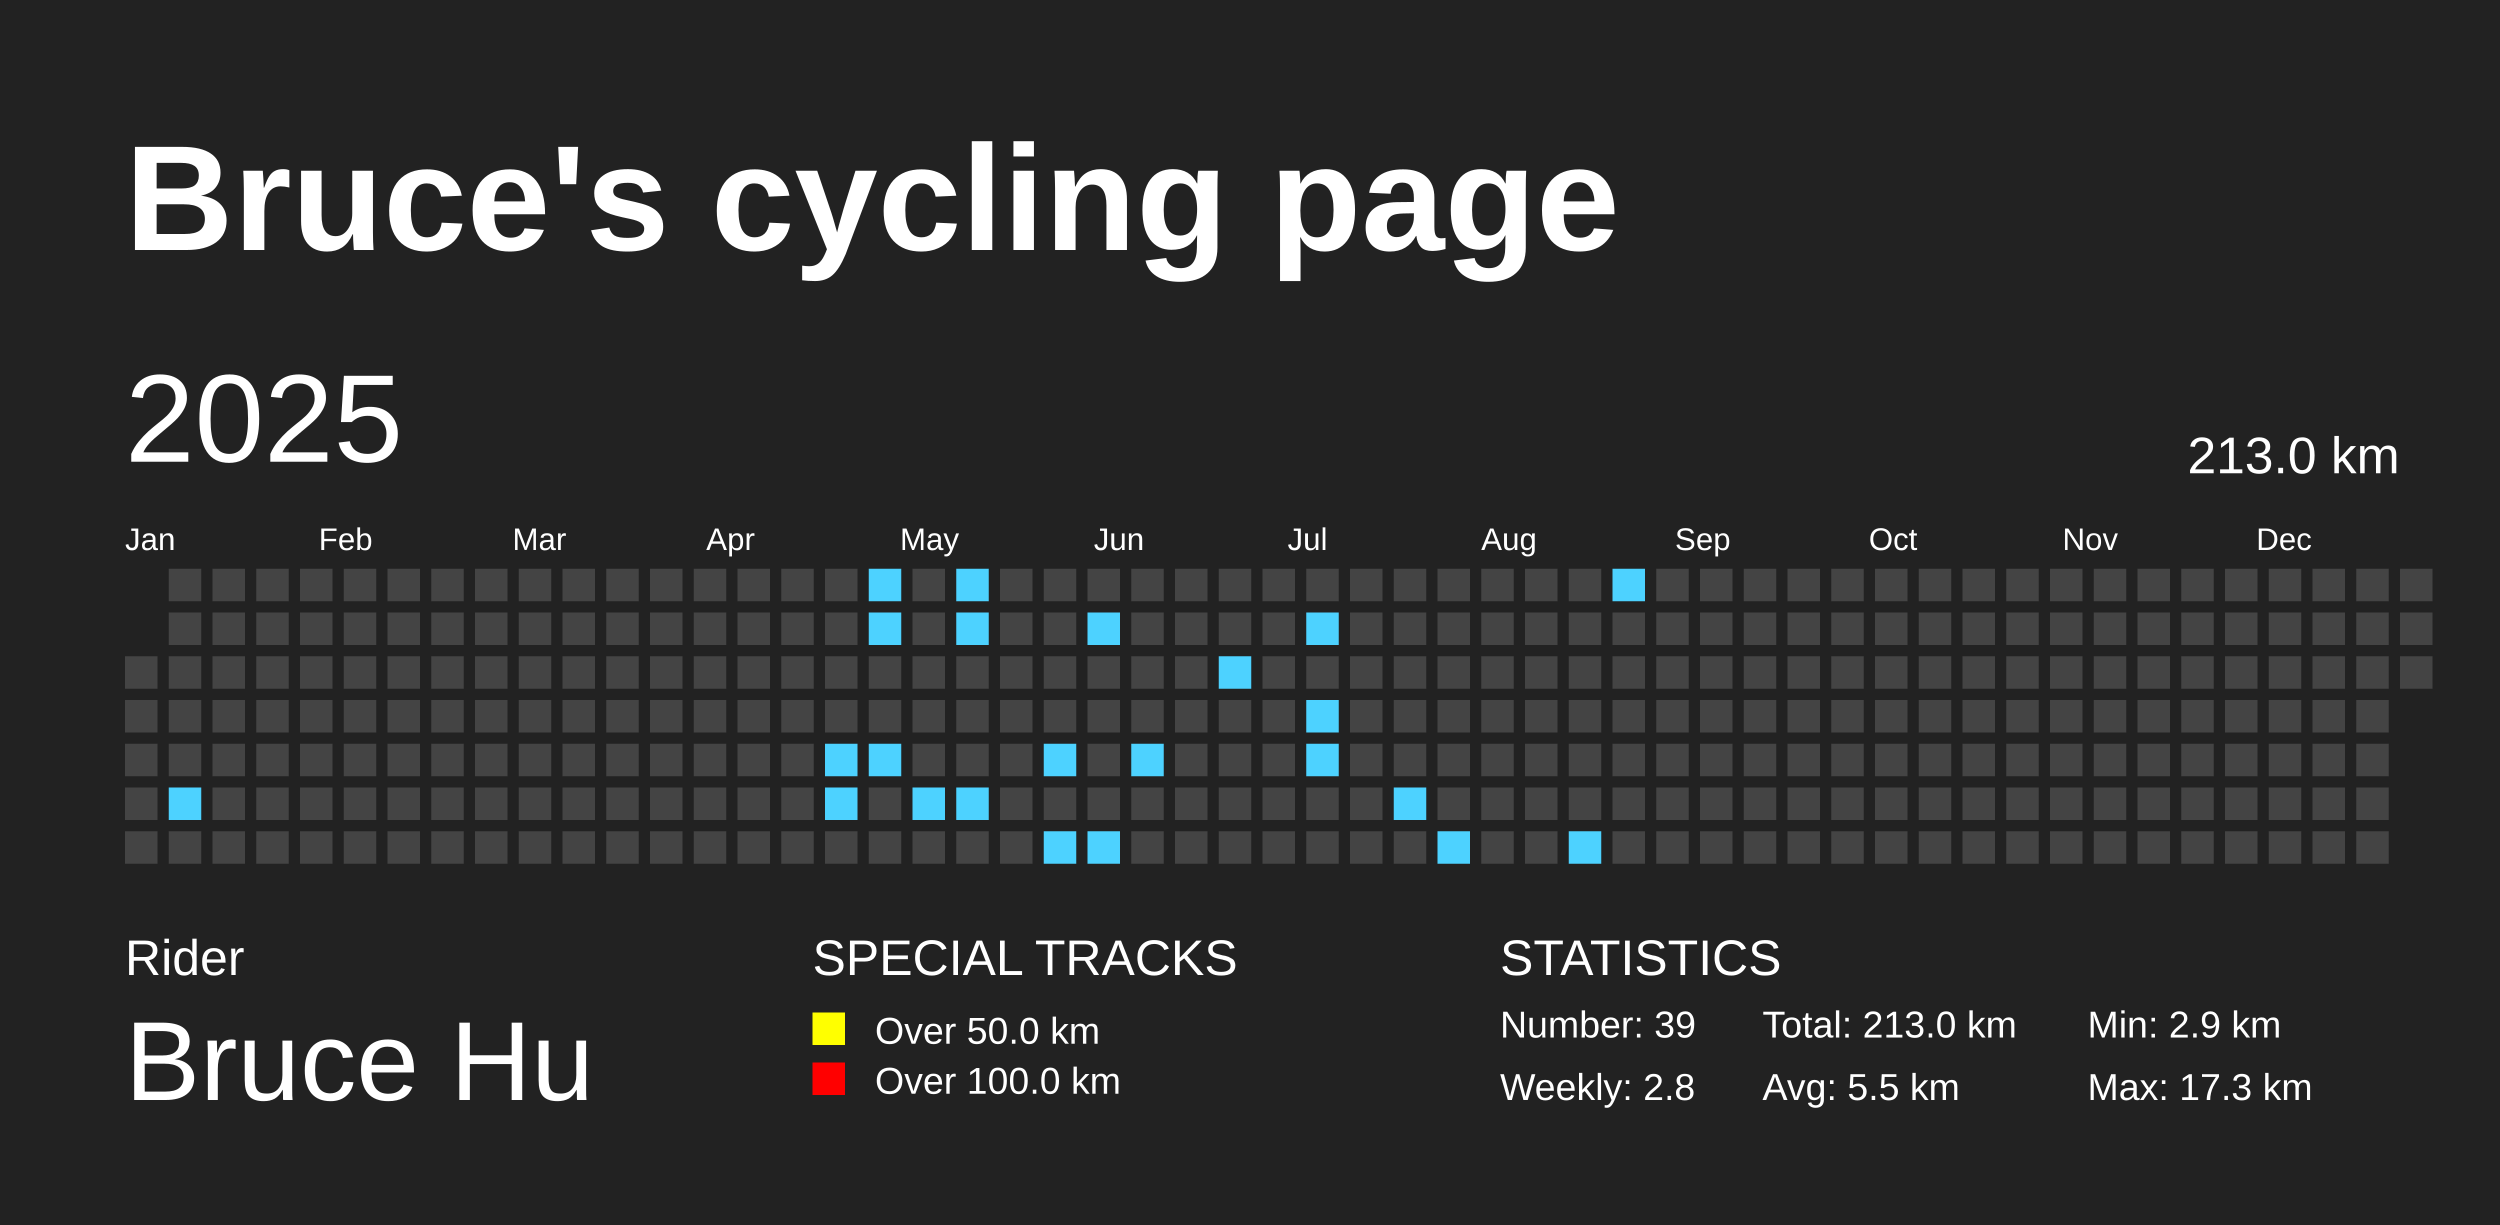
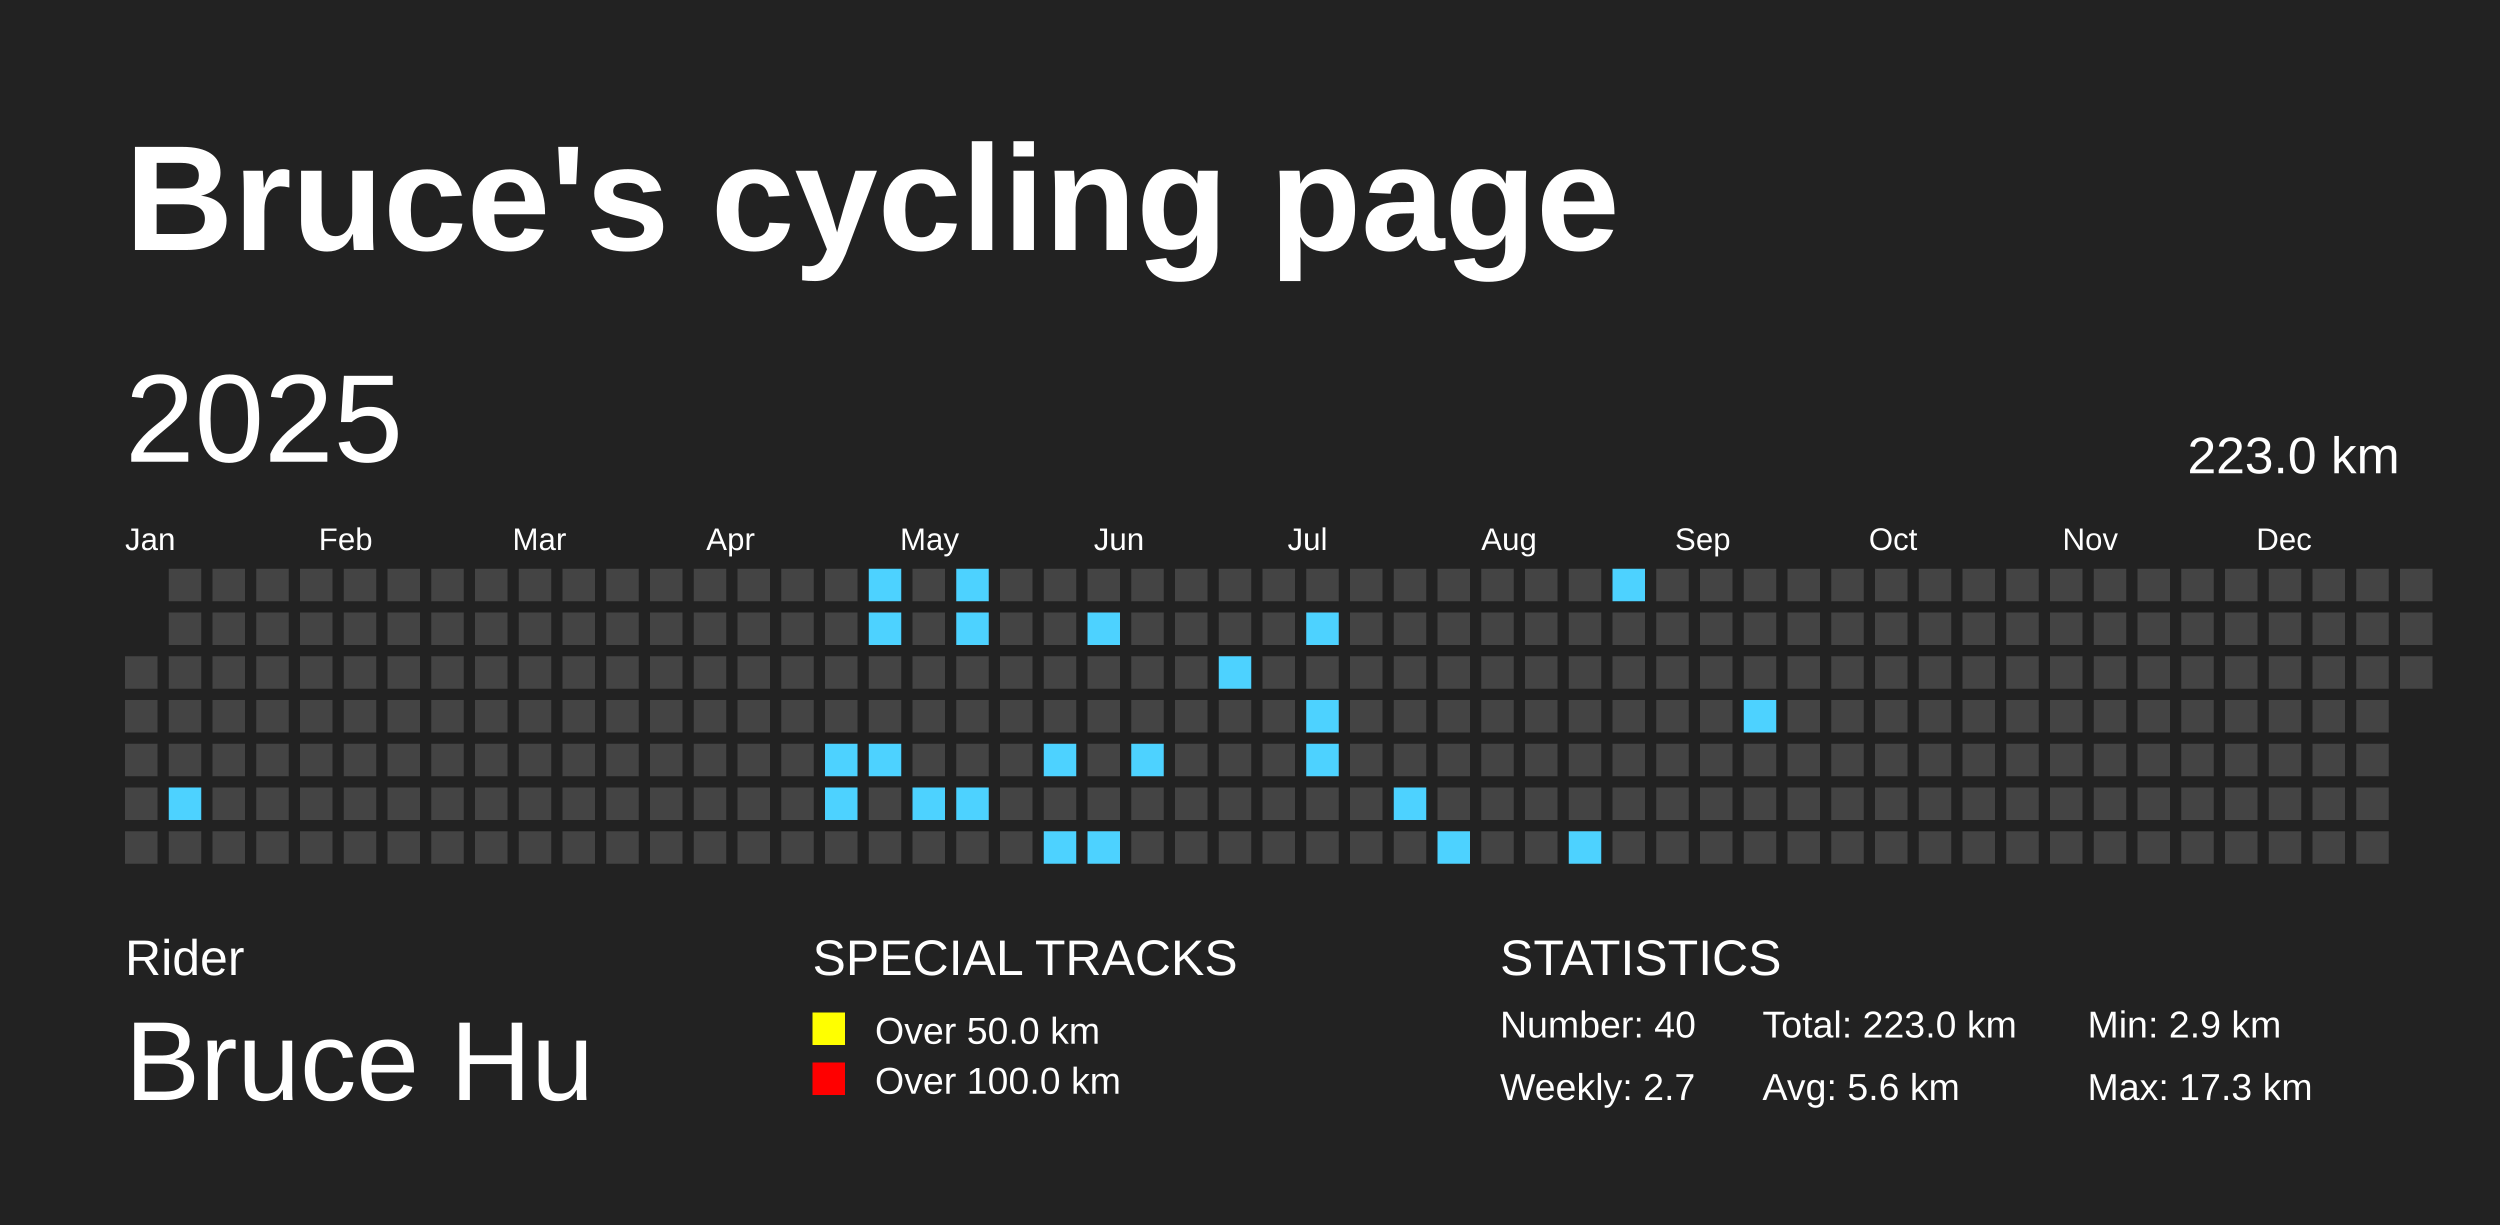
<svg xmlns="http://www.w3.org/2000/svg" baseProfile="full" height="98mm" version="1.1" viewBox="0,0,200,98" width="200mm">
  <defs />
  <rect fill="#222222" height="98" width="200" x="0" y="0" />
  <text fill="#FFFFFF" style="font-size:12px; font-family:Arial; font-weight:bold;" x="10" y="20">Bruce's cycling page</text>
  <text fill="#FFFFFF" style="font-size:4px; font-family:Arial" x="10" y="78">Rider</text>
  <text fill="#FFFFFF" style="font-size:9px; font-family:Arial" x="10" y="88">Bruce Hu</text>
  <text fill="#FFFFFF" style="font-size:4px; font-family:Arial" x="65" y="78">SPECIAL TRACKS</text>
  <rect fill="yellow" height="2.6" width="2.6" x="65" y="81" />
  <text fill="#FFFFFF" style="font-size:3px; font-family:Arial" x="70" y="83.5">Over 50.0 km</text>
  <rect fill="red" height="2.6" width="2.6" x="65" y="85" />
  <text fill="#FFFFFF" style="font-size:3px; font-family:Arial" x="70" y="87.5">Over 100.0 km</text>
  <text fill="#FFFFFF" style="font-size:4px; font-family:Arial" x="120" y="78">STATISTICS</text>
-   <text fill="#FFFFFF" style="font-size:3px; font-family:Arial" x="120" y="83">Number: 39</text>
-   <text fill="#FFFFFF" style="font-size:3px; font-family:Arial" x="120" y="88">Weekly: 2.8</text>
-   <text fill="#FFFFFF" style="font-size:3px; font-family:Arial" x="141" y="83">Total: 213.0 km</text>
-   <text fill="#FFFFFF" style="font-size:3px; font-family:Arial" x="141" y="88">Avg: 5.5 km</text>
+   <text fill="#FFFFFF" style="font-size:3px; font-family:Arial" x="120" y="83">Number: 40</text>
+   <text fill="#FFFFFF" style="font-size:3px; font-family:Arial" x="120" y="88">Weekly: 2.7</text>
+   <text fill="#FFFFFF" style="font-size:3px; font-family:Arial" x="141" y="83">Total: 223.0 km</text>
+   <text fill="#FFFFFF" style="font-size:3px; font-family:Arial" x="141" y="88">Avg: 5.6 km</text>
  <text fill="#FFFFFF" style="font-size:3px; font-family:Arial" x="167" y="83">Min: 2.9 km</text>
  <text fill="#FFFFFF" style="font-size:3px; font-family:Arial" x="167" y="88">Max: 17.3 km</text>
  <text dominant-baseline="hanging" fill="#FFFFFF" style="font-size:10.0px; font-family:Arial;" x="10" y="30">2025</text>
-   <text dominant-baseline="hanging" fill="#FFFFFF" style="font-size:4.125px; font-family:Arial;" x="175" y="35">213.0 km</text>
+   <text dominant-baseline="hanging" fill="#FFFFFF" style="font-size:4.125px; font-family:Arial;" x="175" y="35">223.0 km</text>
  <text fill="#FFFFFF" style="font-size:2.5px; font-family:Arial" x="10.0" y="44">Jan</text>
  <text fill="#FFFFFF" style="font-size:2.5px; font-family:Arial" x="25.5" y="44">Feb</text>
  <text fill="#FFFFFF" style="font-size:2.5px; font-family:Arial" x="41.0" y="44">Mar</text>
  <text fill="#FFFFFF" style="font-size:2.5px; font-family:Arial" x="56.5" y="44">Apr</text>
  <text fill="#FFFFFF" style="font-size:2.5px; font-family:Arial" x="72.0" y="44">May</text>
  <text fill="#FFFFFF" style="font-size:2.5px; font-family:Arial" x="87.5" y="44">Jun</text>
  <text fill="#FFFFFF" style="font-size:2.5px; font-family:Arial" x="103.0" y="44">Jul</text>
  <text fill="#FFFFFF" style="font-size:2.5px; font-family:Arial" x="118.5" y="44">Aug</text>
  <text fill="#FFFFFF" style="font-size:2.5px; font-family:Arial" x="134.0" y="44">Sep</text>
  <text fill="#FFFFFF" style="font-size:2.5px; font-family:Arial" x="149.5" y="44">Oct</text>
  <text fill="#FFFFFF" style="font-size:2.5px; font-family:Arial" x="165.0" y="44">Nov</text>
  <text fill="#FFFFFF" style="font-size:2.5px; font-family:Arial" x="180.5" y="44">Dec</text>
  <rect fill="#444444" height="2.6" width="2.6" x="10.0" y="52.5" />
  <rect fill="#444444" height="2.6" width="2.6" x="10.0" y="56.0" />
  <rect fill="#444444" height="2.6" width="2.6" x="10.0" y="59.5" />
  <rect fill="#444444" height="2.6" width="2.6" x="10.0" y="63.0" />
  <rect fill="#444444" height="2.6" width="2.6" x="10.0" y="66.5" />
  <rect fill="#444444" height="2.6" width="2.6" x="13.5" y="45.5" />
  <rect fill="#444444" height="2.6" width="2.6" x="13.5" y="49.0" />
  <rect fill="#444444" height="2.6" width="2.6" x="13.5" y="52.5" />
  <rect fill="#444444" height="2.6" width="2.6" x="13.5" y="56.0" />
  <rect fill="#444444" height="2.6" width="2.6" x="13.5" y="59.5" />
  <rect fill="#4DD2FF" height="2.6" width="2.6" x="13.5" y="63.0" />
  <rect fill="#444444" height="2.6" width="2.6" x="13.5" y="66.5" />
  <rect fill="#444444" height="2.6" width="2.6" x="17.0" y="45.5" />
  <rect fill="#444444" height="2.6" width="2.6" x="17.0" y="49.0" />
  <rect fill="#444444" height="2.6" width="2.6" x="17.0" y="52.5" />
  <rect fill="#444444" height="2.6" width="2.6" x="17.0" y="56.0" />
  <rect fill="#444444" height="2.6" width="2.6" x="17.0" y="59.5" />
  <rect fill="#444444" height="2.6" width="2.6" x="17.0" y="63.0" />
  <rect fill="#444444" height="2.6" width="2.6" x="17.0" y="66.5" />
  <rect fill="#444444" height="2.6" width="2.6" x="20.5" y="45.5" />
  <rect fill="#444444" height="2.6" width="2.6" x="20.5" y="49.0" />
  <rect fill="#444444" height="2.6" width="2.6" x="20.5" y="52.5" />
  <rect fill="#444444" height="2.6" width="2.6" x="20.5" y="56.0" />
  <rect fill="#444444" height="2.6" width="2.6" x="20.5" y="59.5" />
  <rect fill="#444444" height="2.6" width="2.6" x="20.5" y="63.0" />
  <rect fill="#444444" height="2.6" width="2.6" x="20.5" y="66.5" />
  <rect fill="#444444" height="2.6" width="2.6" x="24.0" y="45.5" />
  <rect fill="#444444" height="2.6" width="2.6" x="24.0" y="49.0" />
  <rect fill="#444444" height="2.6" width="2.6" x="24.0" y="52.5" />
  <rect fill="#444444" height="2.6" width="2.6" x="24.0" y="56.0" />
  <rect fill="#444444" height="2.6" width="2.6" x="24.0" y="59.5" />
  <rect fill="#444444" height="2.6" width="2.6" x="24.0" y="63.0" />
  <rect fill="#444444" height="2.6" width="2.6" x="24.0" y="66.5" />
  <rect fill="#444444" height="2.6" width="2.6" x="27.5" y="45.5" />
  <rect fill="#444444" height="2.6" width="2.6" x="27.5" y="49.0" />
  <rect fill="#444444" height="2.6" width="2.6" x="27.5" y="52.5" />
  <rect fill="#444444" height="2.6" width="2.6" x="27.5" y="56.0" />
  <rect fill="#444444" height="2.6" width="2.6" x="27.5" y="59.5" />
  <rect fill="#444444" height="2.6" width="2.6" x="27.5" y="63.0" />
  <rect fill="#444444" height="2.6" width="2.6" x="27.5" y="66.5" />
  <rect fill="#444444" height="2.6" width="2.6" x="31.0" y="45.5" />
  <rect fill="#444444" height="2.6" width="2.6" x="31.0" y="49.0" />
  <rect fill="#444444" height="2.6" width="2.6" x="31.0" y="52.5" />
  <rect fill="#444444" height="2.6" width="2.6" x="31.0" y="56.0" />
  <rect fill="#444444" height="2.6" width="2.6" x="31.0" y="59.5" />
  <rect fill="#444444" height="2.6" width="2.6" x="31.0" y="63.0" />
  <rect fill="#444444" height="2.6" width="2.6" x="31.0" y="66.5" />
  <rect fill="#444444" height="2.6" width="2.6" x="34.5" y="45.5" />
  <rect fill="#444444" height="2.6" width="2.6" x="34.5" y="49.0" />
  <rect fill="#444444" height="2.6" width="2.6" x="34.5" y="52.5" />
  <rect fill="#444444" height="2.6" width="2.6" x="34.5" y="56.0" />
  <rect fill="#444444" height="2.6" width="2.6" x="34.5" y="59.5" />
  <rect fill="#444444" height="2.6" width="2.6" x="34.5" y="63.0" />
  <rect fill="#444444" height="2.6" width="2.6" x="34.5" y="66.5" />
  <rect fill="#444444" height="2.6" width="2.6" x="38.0" y="45.5" />
  <rect fill="#444444" height="2.6" width="2.6" x="38.0" y="49.0" />
  <rect fill="#444444" height="2.6" width="2.6" x="38.0" y="52.5" />
  <rect fill="#444444" height="2.6" width="2.6" x="38.0" y="56.0" />
  <rect fill="#444444" height="2.6" width="2.6" x="38.0" y="59.5" />
  <rect fill="#444444" height="2.6" width="2.6" x="38.0" y="63.0" />
  <rect fill="#444444" height="2.6" width="2.6" x="38.0" y="66.5" />
  <rect fill="#444444" height="2.6" width="2.6" x="41.5" y="45.5" />
  <rect fill="#444444" height="2.6" width="2.6" x="41.5" y="49.0" />
  <rect fill="#444444" height="2.6" width="2.6" x="41.5" y="52.5" />
  <rect fill="#444444" height="2.6" width="2.6" x="41.5" y="56.0" />
  <rect fill="#444444" height="2.6" width="2.6" x="41.5" y="59.5" />
  <rect fill="#444444" height="2.6" width="2.6" x="41.5" y="63.0" />
  <rect fill="#444444" height="2.6" width="2.6" x="41.5" y="66.5" />
  <rect fill="#444444" height="2.6" width="2.6" x="45.0" y="45.5" />
  <rect fill="#444444" height="2.6" width="2.6" x="45.0" y="49.0" />
  <rect fill="#444444" height="2.6" width="2.6" x="45.0" y="52.5" />
  <rect fill="#444444" height="2.6" width="2.6" x="45.0" y="56.0" />
  <rect fill="#444444" height="2.6" width="2.6" x="45.0" y="59.5" />
  <rect fill="#444444" height="2.6" width="2.6" x="45.0" y="63.0" />
  <rect fill="#444444" height="2.6" width="2.6" x="45.0" y="66.5" />
  <rect fill="#444444" height="2.6" width="2.6" x="48.5" y="45.5" />
  <rect fill="#444444" height="2.6" width="2.6" x="48.5" y="49.0" />
  <rect fill="#444444" height="2.6" width="2.6" x="48.5" y="52.5" />
  <rect fill="#444444" height="2.6" width="2.6" x="48.5" y="56.0" />
  <rect fill="#444444" height="2.6" width="2.6" x="48.5" y="59.5" />
  <rect fill="#444444" height="2.6" width="2.6" x="48.5" y="63.0" />
  <rect fill="#444444" height="2.6" width="2.6" x="48.5" y="66.5" />
  <rect fill="#444444" height="2.6" width="2.6" x="52.0" y="45.5" />
  <rect fill="#444444" height="2.6" width="2.6" x="52.0" y="49.0" />
  <rect fill="#444444" height="2.6" width="2.6" x="52.0" y="52.5" />
  <rect fill="#444444" height="2.6" width="2.6" x="52.0" y="56.0" />
  <rect fill="#444444" height="2.6" width="2.6" x="52.0" y="59.5" />
  <rect fill="#444444" height="2.6" width="2.6" x="52.0" y="63.0" />
  <rect fill="#444444" height="2.6" width="2.6" x="52.0" y="66.5" />
  <rect fill="#444444" height="2.6" width="2.6" x="55.5" y="45.5" />
  <rect fill="#444444" height="2.6" width="2.6" x="55.5" y="49.0" />
  <rect fill="#444444" height="2.6" width="2.6" x="55.5" y="52.5" />
  <rect fill="#444444" height="2.6" width="2.6" x="55.5" y="56.0" />
  <rect fill="#444444" height="2.6" width="2.6" x="55.5" y="59.5" />
  <rect fill="#444444" height="2.6" width="2.6" x="55.5" y="63.0" />
  <rect fill="#444444" height="2.6" width="2.6" x="55.5" y="66.5" />
  <rect fill="#444444" height="2.6" width="2.6" x="59.0" y="45.5" />
  <rect fill="#444444" height="2.6" width="2.6" x="59.0" y="49.0" />
  <rect fill="#444444" height="2.6" width="2.6" x="59.0" y="52.5" />
  <rect fill="#444444" height="2.6" width="2.6" x="59.0" y="56.0" />
  <rect fill="#444444" height="2.6" width="2.6" x="59.0" y="59.5" />
  <rect fill="#444444" height="2.6" width="2.6" x="59.0" y="63.0" />
  <rect fill="#444444" height="2.6" width="2.6" x="59.0" y="66.5" />
  <rect fill="#444444" height="2.6" width="2.6" x="62.5" y="45.5" />
  <rect fill="#444444" height="2.6" width="2.6" x="62.5" y="49.0" />
  <rect fill="#444444" height="2.6" width="2.6" x="62.5" y="52.5" />
  <rect fill="#444444" height="2.6" width="2.6" x="62.5" y="56.0" />
  <rect fill="#444444" height="2.6" width="2.6" x="62.5" y="59.5" />
  <rect fill="#444444" height="2.6" width="2.6" x="62.5" y="63.0" />
  <rect fill="#444444" height="2.6" width="2.6" x="62.5" y="66.5" />
  <rect fill="#444444" height="2.6" width="2.6" x="66.0" y="45.5" />
  <rect fill="#444444" height="2.6" width="2.6" x="66.0" y="49.0" />
  <rect fill="#444444" height="2.6" width="2.6" x="66.0" y="52.5" />
  <rect fill="#444444" height="2.6" width="2.6" x="66.0" y="56.0" />
  <rect fill="#4DD2FF" height="2.6" width="2.6" x="66.0" y="59.5" />
  <rect fill="#4DD2FF" height="2.6" width="2.6" x="66.0" y="63.0" />
  <rect fill="#444444" height="2.6" width="2.6" x="66.0" y="66.5" />
  <rect fill="#4DD2FF" height="2.6" width="2.6" x="69.5" y="45.5" />
  <rect fill="#4DD2FF" height="2.6" width="2.6" x="69.5" y="49.0" />
  <rect fill="#444444" height="2.6" width="2.6" x="69.5" y="52.5" />
  <rect fill="#444444" height="2.6" width="2.6" x="69.5" y="56.0" />
  <rect fill="#4DD2FF" height="2.6" width="2.6" x="69.5" y="59.5" />
  <rect fill="#444444" height="2.6" width="2.6" x="69.5" y="63.0" />
  <rect fill="#444444" height="2.6" width="2.6" x="69.5" y="66.5" />
  <rect fill="#444444" height="2.6" width="2.6" x="73.0" y="45.5" />
  <rect fill="#444444" height="2.6" width="2.6" x="73.0" y="49.0" />
  <rect fill="#444444" height="2.6" width="2.6" x="73.0" y="52.5" />
  <rect fill="#444444" height="2.6" width="2.6" x="73.0" y="56.0" />
  <rect fill="#444444" height="2.6" width="2.6" x="73.0" y="59.5" />
  <rect fill="#4DD2FF" height="2.6" width="2.6" x="73.0" y="63.0" />
  <rect fill="#444444" height="2.6" width="2.6" x="73.0" y="66.5" />
  <rect fill="#4DD2FF" height="2.6" width="2.6" x="76.5" y="45.5" />
  <rect fill="#4DD2FF" height="2.6" width="2.6" x="76.5" y="49.0" />
  <rect fill="#444444" height="2.6" width="2.6" x="76.5" y="52.5" />
  <rect fill="#444444" height="2.6" width="2.6" x="76.5" y="56.0" />
  <rect fill="#444444" height="2.6" width="2.6" x="76.5" y="59.5" />
  <rect fill="#4DD2FF" height="2.6" width="2.6" x="76.5" y="63.0" />
  <rect fill="#444444" height="2.6" width="2.6" x="76.5" y="66.5" />
  <rect fill="#444444" height="2.6" width="2.6" x="80.0" y="45.5" />
  <rect fill="#444444" height="2.6" width="2.6" x="80.0" y="49.0" />
  <rect fill="#444444" height="2.6" width="2.6" x="80.0" y="52.5" />
  <rect fill="#444444" height="2.6" width="2.6" x="80.0" y="56.0" />
  <rect fill="#444444" height="2.6" width="2.6" x="80.0" y="59.5" />
  <rect fill="#444444" height="2.6" width="2.6" x="80.0" y="63.0" />
  <rect fill="#444444" height="2.6" width="2.6" x="80.0" y="66.5" />
  <rect fill="#444444" height="2.6" width="2.6" x="83.5" y="45.5" />
  <rect fill="#444444" height="2.6" width="2.6" x="83.5" y="49.0" />
  <rect fill="#444444" height="2.6" width="2.6" x="83.5" y="52.5" />
  <rect fill="#444444" height="2.6" width="2.6" x="83.5" y="56.0" />
  <rect fill="#4DD2FF" height="2.6" width="2.6" x="83.5" y="59.5" />
  <rect fill="#444444" height="2.6" width="2.6" x="83.5" y="63.0" />
  <rect fill="#4DD2FF" height="2.6" width="2.6" x="83.5" y="66.5" />
  <rect fill="#444444" height="2.6" width="2.6" x="87.0" y="45.5" />
  <rect fill="#4DD2FF" height="2.6" width="2.6" x="87.0" y="49.0" />
  <rect fill="#444444" height="2.6" width="2.6" x="87.0" y="52.5" />
  <rect fill="#444444" height="2.6" width="2.6" x="87.0" y="56.0" />
  <rect fill="#444444" height="2.6" width="2.6" x="87.0" y="59.5" />
  <rect fill="#444444" height="2.6" width="2.6" x="87.0" y="63.0" />
  <rect fill="#4DD2FF" height="2.6" width="2.6" x="87.0" y="66.5" />
  <rect fill="#444444" height="2.6" width="2.6" x="90.5" y="45.5" />
  <rect fill="#444444" height="2.6" width="2.6" x="90.5" y="49.0" />
  <rect fill="#444444" height="2.6" width="2.6" x="90.5" y="52.5" />
  <rect fill="#444444" height="2.6" width="2.6" x="90.5" y="56.0" />
  <rect fill="#4DD2FF" height="2.6" width="2.6" x="90.5" y="59.5" />
  <rect fill="#444444" height="2.6" width="2.6" x="90.5" y="63.0" />
  <rect fill="#444444" height="2.6" width="2.6" x="90.5" y="66.5" />
  <rect fill="#444444" height="2.6" width="2.6" x="94.0" y="45.5" />
  <rect fill="#444444" height="2.6" width="2.6" x="94.0" y="49.0" />
  <rect fill="#444444" height="2.6" width="2.6" x="94.0" y="52.5" />
  <rect fill="#444444" height="2.6" width="2.6" x="94.0" y="56.0" />
  <rect fill="#444444" height="2.6" width="2.6" x="94.0" y="59.5" />
  <rect fill="#444444" height="2.6" width="2.6" x="94.0" y="63.0" />
  <rect fill="#444444" height="2.6" width="2.6" x="94.0" y="66.5" />
  <rect fill="#444444" height="2.6" width="2.6" x="97.5" y="45.5" />
  <rect fill="#444444" height="2.6" width="2.6" x="97.5" y="49.0" />
  <rect fill="#4DD2FF" height="2.6" width="2.6" x="97.5" y="52.5" />
  <rect fill="#444444" height="2.6" width="2.6" x="97.5" y="56.0" />
  <rect fill="#444444" height="2.6" width="2.6" x="97.5" y="59.5" />
  <rect fill="#444444" height="2.6" width="2.6" x="97.5" y="63.0" />
  <rect fill="#444444" height="2.6" width="2.6" x="97.5" y="66.5" />
  <rect fill="#444444" height="2.6" width="2.6" x="101.0" y="45.5" />
  <rect fill="#444444" height="2.6" width="2.6" x="101.0" y="49.0" />
  <rect fill="#444444" height="2.6" width="2.6" x="101.0" y="52.5" />
  <rect fill="#444444" height="2.6" width="2.6" x="101.0" y="56.0" />
  <rect fill="#444444" height="2.6" width="2.6" x="101.0" y="59.5" />
  <rect fill="#444444" height="2.6" width="2.6" x="101.0" y="63.0" />
  <rect fill="#444444" height="2.6" width="2.6" x="101.0" y="66.5" />
  <rect fill="#444444" height="2.6" width="2.6" x="104.5" y="45.5" />
  <rect fill="#4DD2FF" height="2.6" width="2.6" x="104.5" y="49.0" />
  <rect fill="#444444" height="2.6" width="2.6" x="104.5" y="52.5" />
  <rect fill="#4DD2FF" height="2.6" width="2.6" x="104.5" y="56.0" />
  <rect fill="#4DD2FF" height="2.6" width="2.6" x="104.5" y="59.5" />
  <rect fill="#444444" height="2.6" width="2.6" x="104.5" y="63.0" />
  <rect fill="#444444" height="2.6" width="2.6" x="104.5" y="66.5" />
  <rect fill="#444444" height="2.6" width="2.6" x="108.0" y="45.5" />
  <rect fill="#444444" height="2.6" width="2.6" x="108.0" y="49.0" />
  <rect fill="#444444" height="2.6" width="2.6" x="108.0" y="52.5" />
  <rect fill="#444444" height="2.6" width="2.6" x="108.0" y="56.0" />
  <rect fill="#444444" height="2.6" width="2.6" x="108.0" y="59.5" />
  <rect fill="#444444" height="2.6" width="2.6" x="108.0" y="63.0" />
  <rect fill="#444444" height="2.6" width="2.6" x="108.0" y="66.5" />
  <rect fill="#444444" height="2.6" width="2.6" x="111.5" y="45.5" />
  <rect fill="#444444" height="2.6" width="2.6" x="111.5" y="49.0" />
  <rect fill="#444444" height="2.6" width="2.6" x="111.5" y="52.5" />
  <rect fill="#444444" height="2.6" width="2.6" x="111.5" y="56.0" />
  <rect fill="#444444" height="2.6" width="2.6" x="111.5" y="59.5" />
  <rect fill="#4DD2FF" height="2.6" width="2.6" x="111.5" y="63.0" />
  <rect fill="#444444" height="2.6" width="2.6" x="111.5" y="66.5" />
  <rect fill="#444444" height="2.6" width="2.6" x="115.0" y="45.5" />
  <rect fill="#444444" height="2.6" width="2.6" x="115.0" y="49.0" />
  <rect fill="#444444" height="2.6" width="2.6" x="115.0" y="52.5" />
  <rect fill="#444444" height="2.6" width="2.6" x="115.0" y="56.0" />
  <rect fill="#444444" height="2.6" width="2.6" x="115.0" y="59.5" />
  <rect fill="#444444" height="2.6" width="2.6" x="115.0" y="63.0" />
  <rect fill="#4DD2FF" height="2.6" width="2.6" x="115.0" y="66.5" />
  <rect fill="#444444" height="2.6" width="2.6" x="118.5" y="45.5" />
  <rect fill="#444444" height="2.6" width="2.6" x="118.5" y="49.0" />
  <rect fill="#444444" height="2.6" width="2.6" x="118.5" y="52.5" />
  <rect fill="#444444" height="2.6" width="2.6" x="118.5" y="56.0" />
  <rect fill="#444444" height="2.6" width="2.6" x="118.5" y="59.5" />
  <rect fill="#444444" height="2.6" width="2.6" x="118.5" y="63.0" />
  <rect fill="#444444" height="2.6" width="2.6" x="118.5" y="66.5" />
  <rect fill="#444444" height="2.6" width="2.6" x="122.0" y="45.5" />
  <rect fill="#444444" height="2.6" width="2.6" x="122.0" y="49.0" />
  <rect fill="#444444" height="2.6" width="2.6" x="122.0" y="52.5" />
  <rect fill="#444444" height="2.6" width="2.6" x="122.0" y="56.0" />
  <rect fill="#444444" height="2.6" width="2.6" x="122.0" y="59.5" />
  <rect fill="#444444" height="2.6" width="2.6" x="122.0" y="63.0" />
  <rect fill="#444444" height="2.6" width="2.6" x="122.0" y="66.5" />
  <rect fill="#444444" height="2.6" width="2.6" x="125.5" y="45.5" />
  <rect fill="#444444" height="2.6" width="2.6" x="125.5" y="49.0" />
  <rect fill="#444444" height="2.6" width="2.6" x="125.5" y="52.5" />
  <rect fill="#444444" height="2.6" width="2.6" x="125.5" y="56.0" />
  <rect fill="#444444" height="2.6" width="2.6" x="125.5" y="59.5" />
  <rect fill="#444444" height="2.6" width="2.6" x="125.5" y="63.0" />
  <rect fill="#4DD2FF" height="2.6" width="2.6" x="125.5" y="66.5" />
  <rect fill="#4DD2FF" height="2.6" width="2.6" x="129.0" y="45.5" />
  <rect fill="#444444" height="2.6" width="2.6" x="129.0" y="49.0" />
  <rect fill="#444444" height="2.6" width="2.6" x="129.0" y="52.5" />
  <rect fill="#444444" height="2.6" width="2.6" x="129.0" y="56.0" />
  <rect fill="#444444" height="2.6" width="2.6" x="129.0" y="59.5" />
  <rect fill="#444444" height="2.6" width="2.6" x="129.0" y="63.0" />
  <rect fill="#444444" height="2.6" width="2.6" x="129.0" y="66.5" />
  <rect fill="#444444" height="2.6" width="2.6" x="132.5" y="45.5" />
  <rect fill="#444444" height="2.6" width="2.6" x="132.5" y="49.0" />
  <rect fill="#444444" height="2.6" width="2.6" x="132.5" y="52.5" />
  <rect fill="#444444" height="2.6" width="2.6" x="132.5" y="56.0" />
  <rect fill="#444444" height="2.6" width="2.6" x="132.5" y="59.5" />
  <rect fill="#444444" height="2.6" width="2.6" x="132.5" y="63.0" />
  <rect fill="#444444" height="2.6" width="2.6" x="132.5" y="66.5" />
  <rect fill="#444444" height="2.6" width="2.6" x="136.0" y="45.5" />
  <rect fill="#444444" height="2.6" width="2.6" x="136.0" y="49.0" />
  <rect fill="#444444" height="2.6" width="2.6" x="136.0" y="52.5" />
  <rect fill="#444444" height="2.6" width="2.6" x="136.0" y="56.0" />
  <rect fill="#444444" height="2.6" width="2.6" x="136.0" y="59.5" />
  <rect fill="#444444" height="2.6" width="2.6" x="136.0" y="63.0" />
  <rect fill="#444444" height="2.6" width="2.6" x="136.0" y="66.5" />
  <rect fill="#444444" height="2.6" width="2.6" x="139.5" y="45.5" />
  <rect fill="#444444" height="2.6" width="2.6" x="139.5" y="49.0" />
  <rect fill="#444444" height="2.6" width="2.6" x="139.5" y="52.5" />
-   <rect fill="#444444" height="2.6" width="2.6" x="139.5" y="56.0" />
+   <rect fill="#4DD2FF" height="2.6" width="2.6" x="139.5" y="56.0" />
  <rect fill="#444444" height="2.6" width="2.6" x="139.5" y="59.5" />
  <rect fill="#444444" height="2.6" width="2.6" x="139.5" y="63.0" />
  <rect fill="#444444" height="2.6" width="2.6" x="139.5" y="66.5" />
  <rect fill="#444444" height="2.6" width="2.6" x="143.0" y="45.5" />
  <rect fill="#444444" height="2.6" width="2.6" x="143.0" y="49.0" />
  <rect fill="#444444" height="2.6" width="2.6" x="143.0" y="52.5" />
  <rect fill="#444444" height="2.6" width="2.6" x="143.0" y="56.0" />
  <rect fill="#444444" height="2.6" width="2.6" x="143.0" y="59.5" />
  <rect fill="#444444" height="2.6" width="2.6" x="143.0" y="63.0" />
  <rect fill="#444444" height="2.6" width="2.6" x="143.0" y="66.5" />
  <rect fill="#444444" height="2.6" width="2.6" x="146.5" y="45.5" />
  <rect fill="#444444" height="2.6" width="2.6" x="146.5" y="49.0" />
  <rect fill="#444444" height="2.6" width="2.6" x="146.5" y="52.5" />
  <rect fill="#444444" height="2.6" width="2.6" x="146.5" y="56.0" />
  <rect fill="#444444" height="2.6" width="2.6" x="146.5" y="59.5" />
  <rect fill="#444444" height="2.6" width="2.6" x="146.5" y="63.0" />
  <rect fill="#444444" height="2.6" width="2.6" x="146.5" y="66.5" />
  <rect fill="#444444" height="2.6" width="2.6" x="150.0" y="45.5" />
  <rect fill="#444444" height="2.6" width="2.6" x="150.0" y="49.0" />
  <rect fill="#444444" height="2.6" width="2.6" x="150.0" y="52.5" />
  <rect fill="#444444" height="2.6" width="2.6" x="150.0" y="56.0" />
  <rect fill="#444444" height="2.6" width="2.6" x="150.0" y="59.5" />
  <rect fill="#444444" height="2.6" width="2.6" x="150.0" y="63.0" />
  <rect fill="#444444" height="2.6" width="2.6" x="150.0" y="66.5" />
  <rect fill="#444444" height="2.6" width="2.6" x="153.5" y="45.5" />
  <rect fill="#444444" height="2.6" width="2.6" x="153.5" y="49.0" />
  <rect fill="#444444" height="2.6" width="2.6" x="153.5" y="52.5" />
  <rect fill="#444444" height="2.6" width="2.6" x="153.5" y="56.0" />
  <rect fill="#444444" height="2.6" width="2.6" x="153.5" y="59.5" />
  <rect fill="#444444" height="2.6" width="2.6" x="153.5" y="63.0" />
  <rect fill="#444444" height="2.6" width="2.6" x="153.5" y="66.5" />
  <rect fill="#444444" height="2.6" width="2.6" x="157.0" y="45.5" />
  <rect fill="#444444" height="2.6" width="2.6" x="157.0" y="49.0" />
  <rect fill="#444444" height="2.6" width="2.6" x="157.0" y="52.5" />
  <rect fill="#444444" height="2.6" width="2.6" x="157.0" y="56.0" />
  <rect fill="#444444" height="2.6" width="2.6" x="157.0" y="59.5" />
  <rect fill="#444444" height="2.6" width="2.6" x="157.0" y="63.0" />
  <rect fill="#444444" height="2.6" width="2.6" x="157.0" y="66.5" />
  <rect fill="#444444" height="2.6" width="2.6" x="160.5" y="45.5" />
  <rect fill="#444444" height="2.6" width="2.6" x="160.5" y="49.0" />
  <rect fill="#444444" height="2.6" width="2.6" x="160.5" y="52.5" />
  <rect fill="#444444" height="2.6" width="2.6" x="160.5" y="56.0" />
  <rect fill="#444444" height="2.6" width="2.6" x="160.5" y="59.5" />
  <rect fill="#444444" height="2.6" width="2.6" x="160.5" y="63.0" />
  <rect fill="#444444" height="2.6" width="2.6" x="160.5" y="66.5" />
  <rect fill="#444444" height="2.6" width="2.6" x="164.0" y="45.5" />
  <rect fill="#444444" height="2.6" width="2.6" x="164.0" y="49.0" />
  <rect fill="#444444" height="2.6" width="2.6" x="164.0" y="52.5" />
  <rect fill="#444444" height="2.6" width="2.6" x="164.0" y="56.0" />
  <rect fill="#444444" height="2.6" width="2.6" x="164.0" y="59.5" />
  <rect fill="#444444" height="2.6" width="2.6" x="164.0" y="63.0" />
  <rect fill="#444444" height="2.6" width="2.6" x="164.0" y="66.5" />
  <rect fill="#444444" height="2.6" width="2.6" x="167.5" y="45.5" />
  <rect fill="#444444" height="2.6" width="2.6" x="167.5" y="49.0" />
  <rect fill="#444444" height="2.6" width="2.6" x="167.5" y="52.5" />
  <rect fill="#444444" height="2.6" width="2.6" x="167.5" y="56.0" />
  <rect fill="#444444" height="2.6" width="2.6" x="167.5" y="59.5" />
  <rect fill="#444444" height="2.6" width="2.6" x="167.5" y="63.0" />
  <rect fill="#444444" height="2.6" width="2.6" x="167.5" y="66.5" />
  <rect fill="#444444" height="2.6" width="2.6" x="171.0" y="45.5" />
  <rect fill="#444444" height="2.6" width="2.6" x="171.0" y="49.0" />
  <rect fill="#444444" height="2.6" width="2.6" x="171.0" y="52.5" />
  <rect fill="#444444" height="2.6" width="2.6" x="171.0" y="56.0" />
  <rect fill="#444444" height="2.6" width="2.6" x="171.0" y="59.5" />
  <rect fill="#444444" height="2.6" width="2.6" x="171.0" y="63.0" />
  <rect fill="#444444" height="2.6" width="2.6" x="171.0" y="66.5" />
  <rect fill="#444444" height="2.6" width="2.6" x="174.5" y="45.5" />
  <rect fill="#444444" height="2.6" width="2.6" x="174.5" y="49.0" />
  <rect fill="#444444" height="2.6" width="2.6" x="174.5" y="52.5" />
  <rect fill="#444444" height="2.6" width="2.6" x="174.5" y="56.0" />
  <rect fill="#444444" height="2.6" width="2.6" x="174.5" y="59.5" />
  <rect fill="#444444" height="2.6" width="2.6" x="174.5" y="63.0" />
  <rect fill="#444444" height="2.6" width="2.6" x="174.5" y="66.5" />
  <rect fill="#444444" height="2.6" width="2.6" x="178.0" y="45.5" />
  <rect fill="#444444" height="2.6" width="2.6" x="178.0" y="49.0" />
  <rect fill="#444444" height="2.6" width="2.6" x="178.0" y="52.5" />
  <rect fill="#444444" height="2.6" width="2.6" x="178.0" y="56.0" />
  <rect fill="#444444" height="2.6" width="2.6" x="178.0" y="59.5" />
  <rect fill="#444444" height="2.6" width="2.6" x="178.0" y="63.0" />
  <rect fill="#444444" height="2.6" width="2.6" x="178.0" y="66.5" />
  <rect fill="#444444" height="2.6" width="2.6" x="181.5" y="45.5" />
  <rect fill="#444444" height="2.6" width="2.6" x="181.5" y="49.0" />
  <rect fill="#444444" height="2.6" width="2.6" x="181.5" y="52.5" />
  <rect fill="#444444" height="2.6" width="2.6" x="181.5" y="56.0" />
  <rect fill="#444444" height="2.6" width="2.6" x="181.5" y="59.5" />
  <rect fill="#444444" height="2.6" width="2.6" x="181.5" y="63.0" />
  <rect fill="#444444" height="2.6" width="2.6" x="181.5" y="66.5" />
  <rect fill="#444444" height="2.6" width="2.6" x="185.0" y="45.5" />
  <rect fill="#444444" height="2.6" width="2.6" x="185.0" y="49.0" />
  <rect fill="#444444" height="2.6" width="2.6" x="185.0" y="52.5" />
  <rect fill="#444444" height="2.6" width="2.6" x="185.0" y="56.0" />
  <rect fill="#444444" height="2.6" width="2.6" x="185.0" y="59.5" />
  <rect fill="#444444" height="2.6" width="2.6" x="185.0" y="63.0" />
  <rect fill="#444444" height="2.6" width="2.6" x="185.0" y="66.5" />
  <rect fill="#444444" height="2.6" width="2.6" x="188.5" y="45.5" />
  <rect fill="#444444" height="2.6" width="2.6" x="188.5" y="49.0" />
  <rect fill="#444444" height="2.6" width="2.6" x="188.5" y="52.5" />
  <rect fill="#444444" height="2.6" width="2.6" x="188.5" y="56.0" />
  <rect fill="#444444" height="2.6" width="2.6" x="188.5" y="59.5" />
  <rect fill="#444444" height="2.6" width="2.6" x="188.5" y="63.0" />
  <rect fill="#444444" height="2.6" width="2.6" x="188.5" y="66.5" />
  <rect fill="#444444" height="2.6" width="2.6" x="192.0" y="45.5" />
  <rect fill="#444444" height="2.6" width="2.6" x="192.0" y="49.0" />
  <rect fill="#444444" height="2.6" width="2.6" x="192.0" y="52.5" />
</svg>
